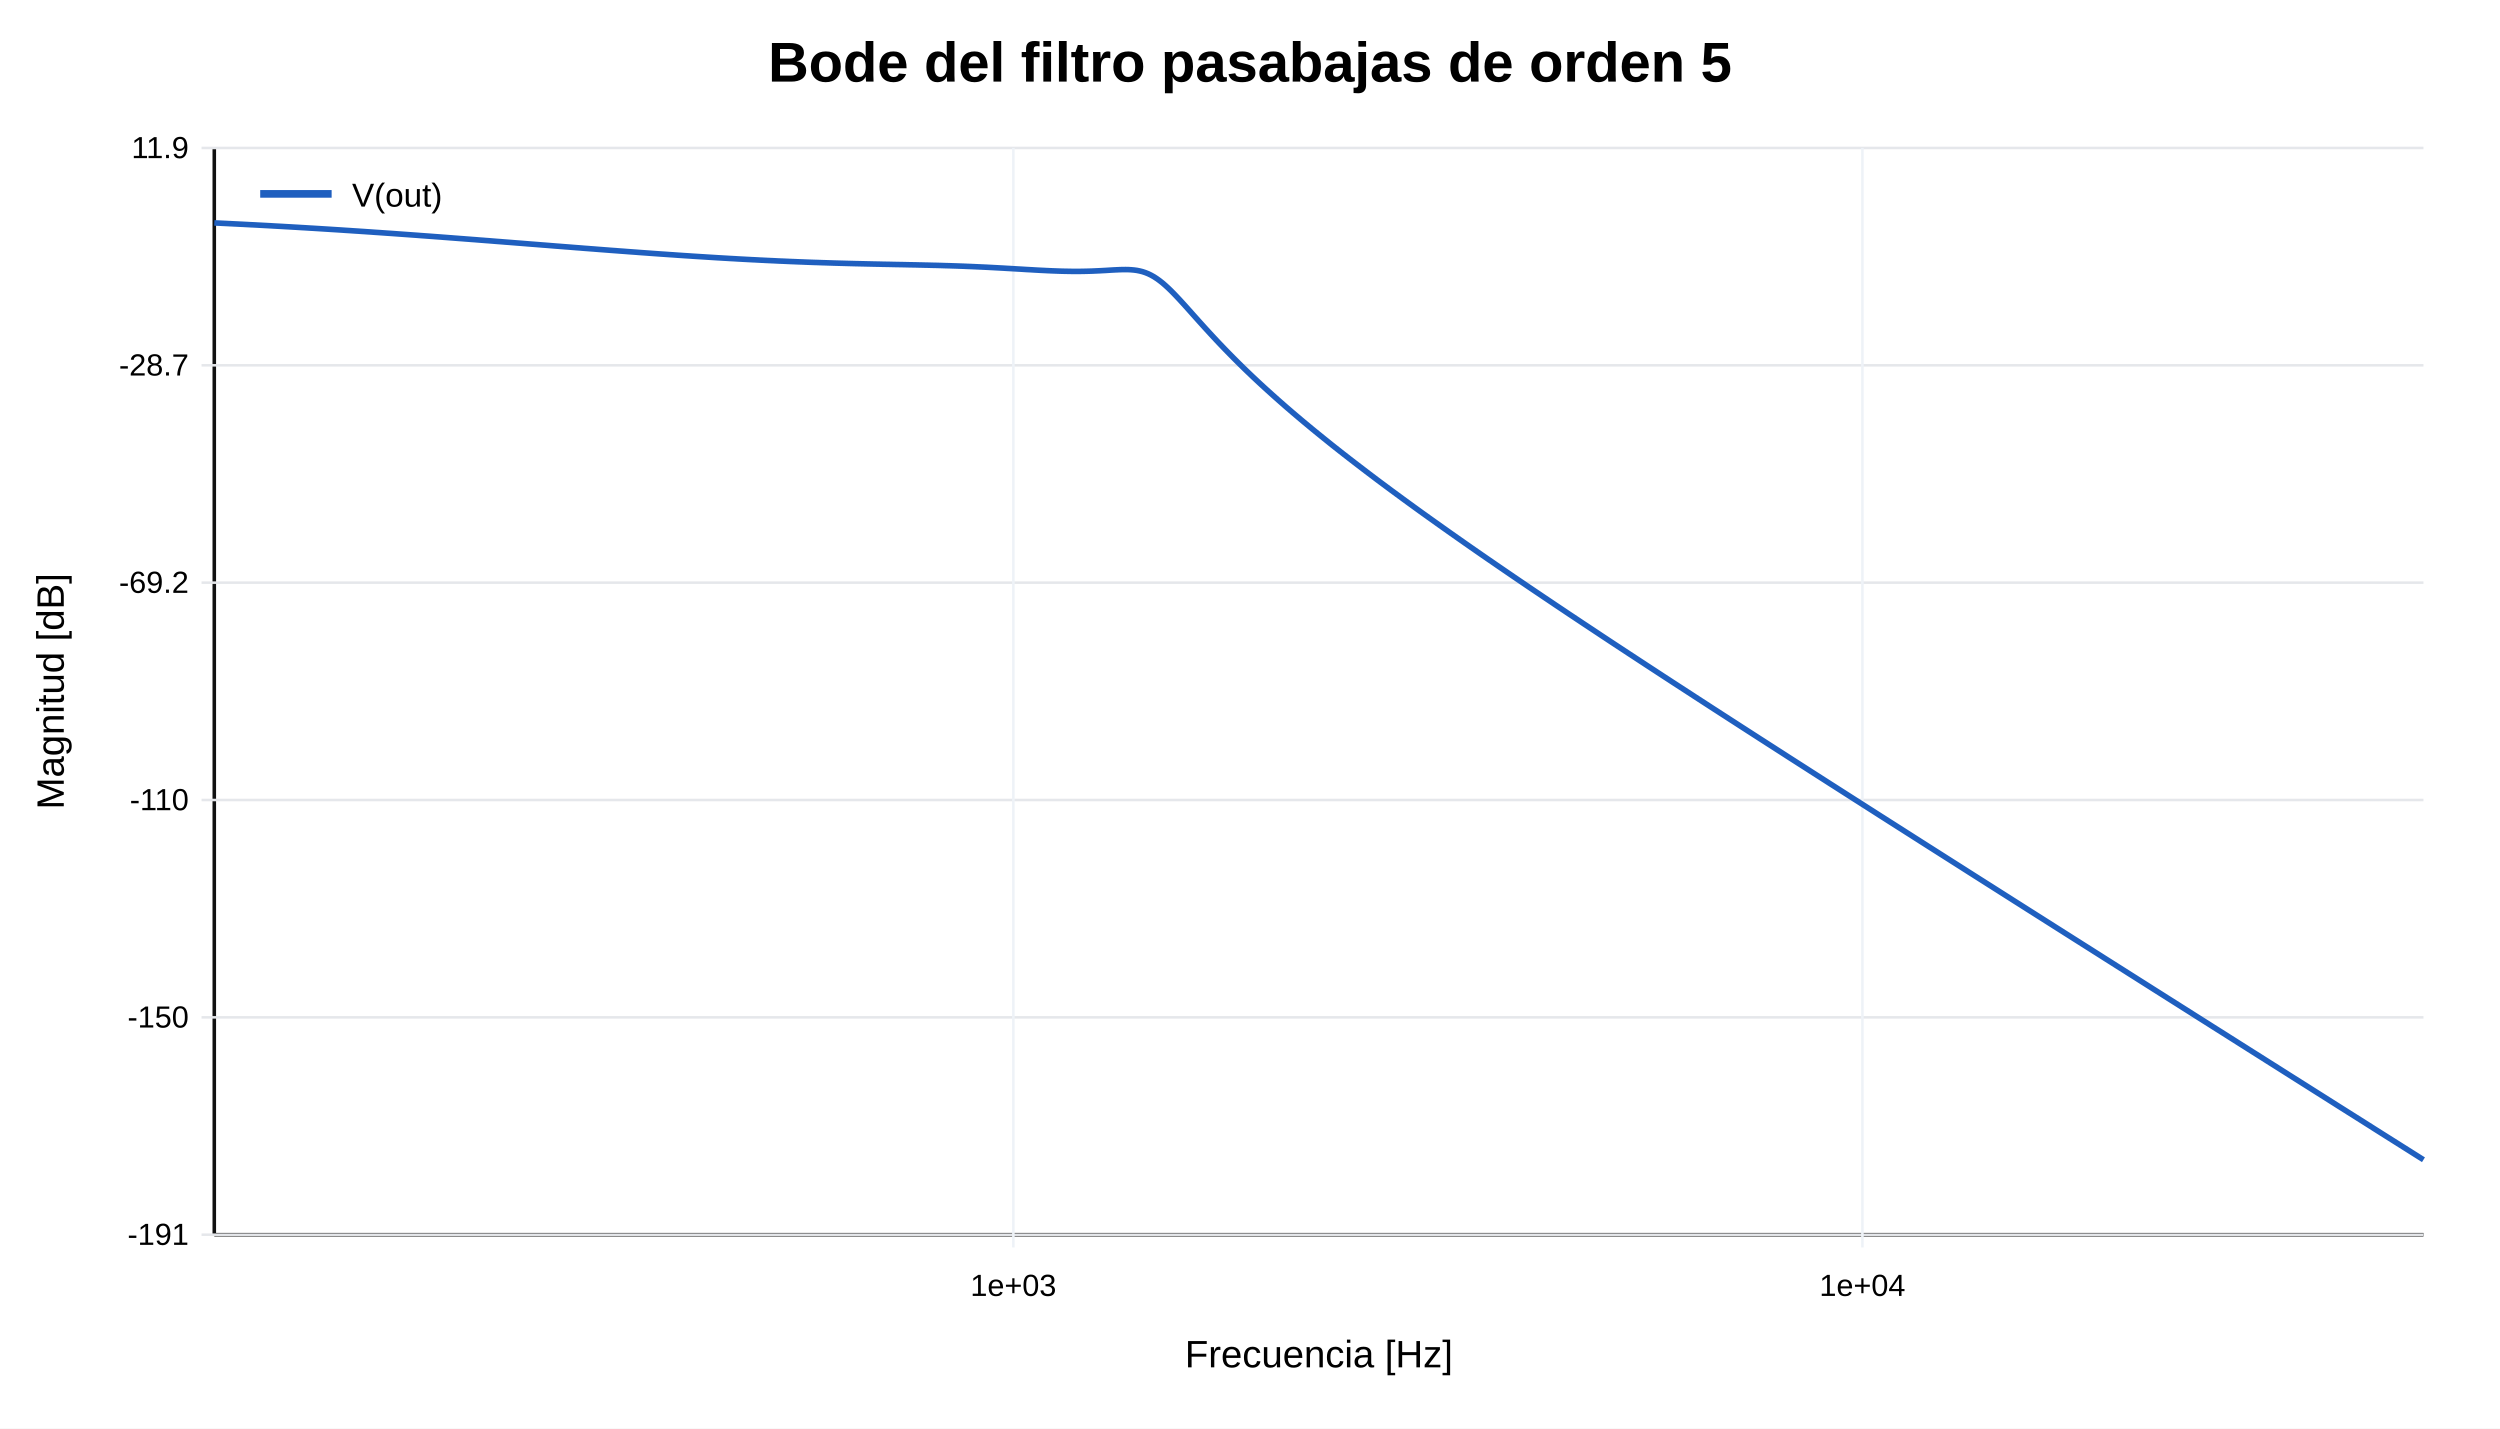
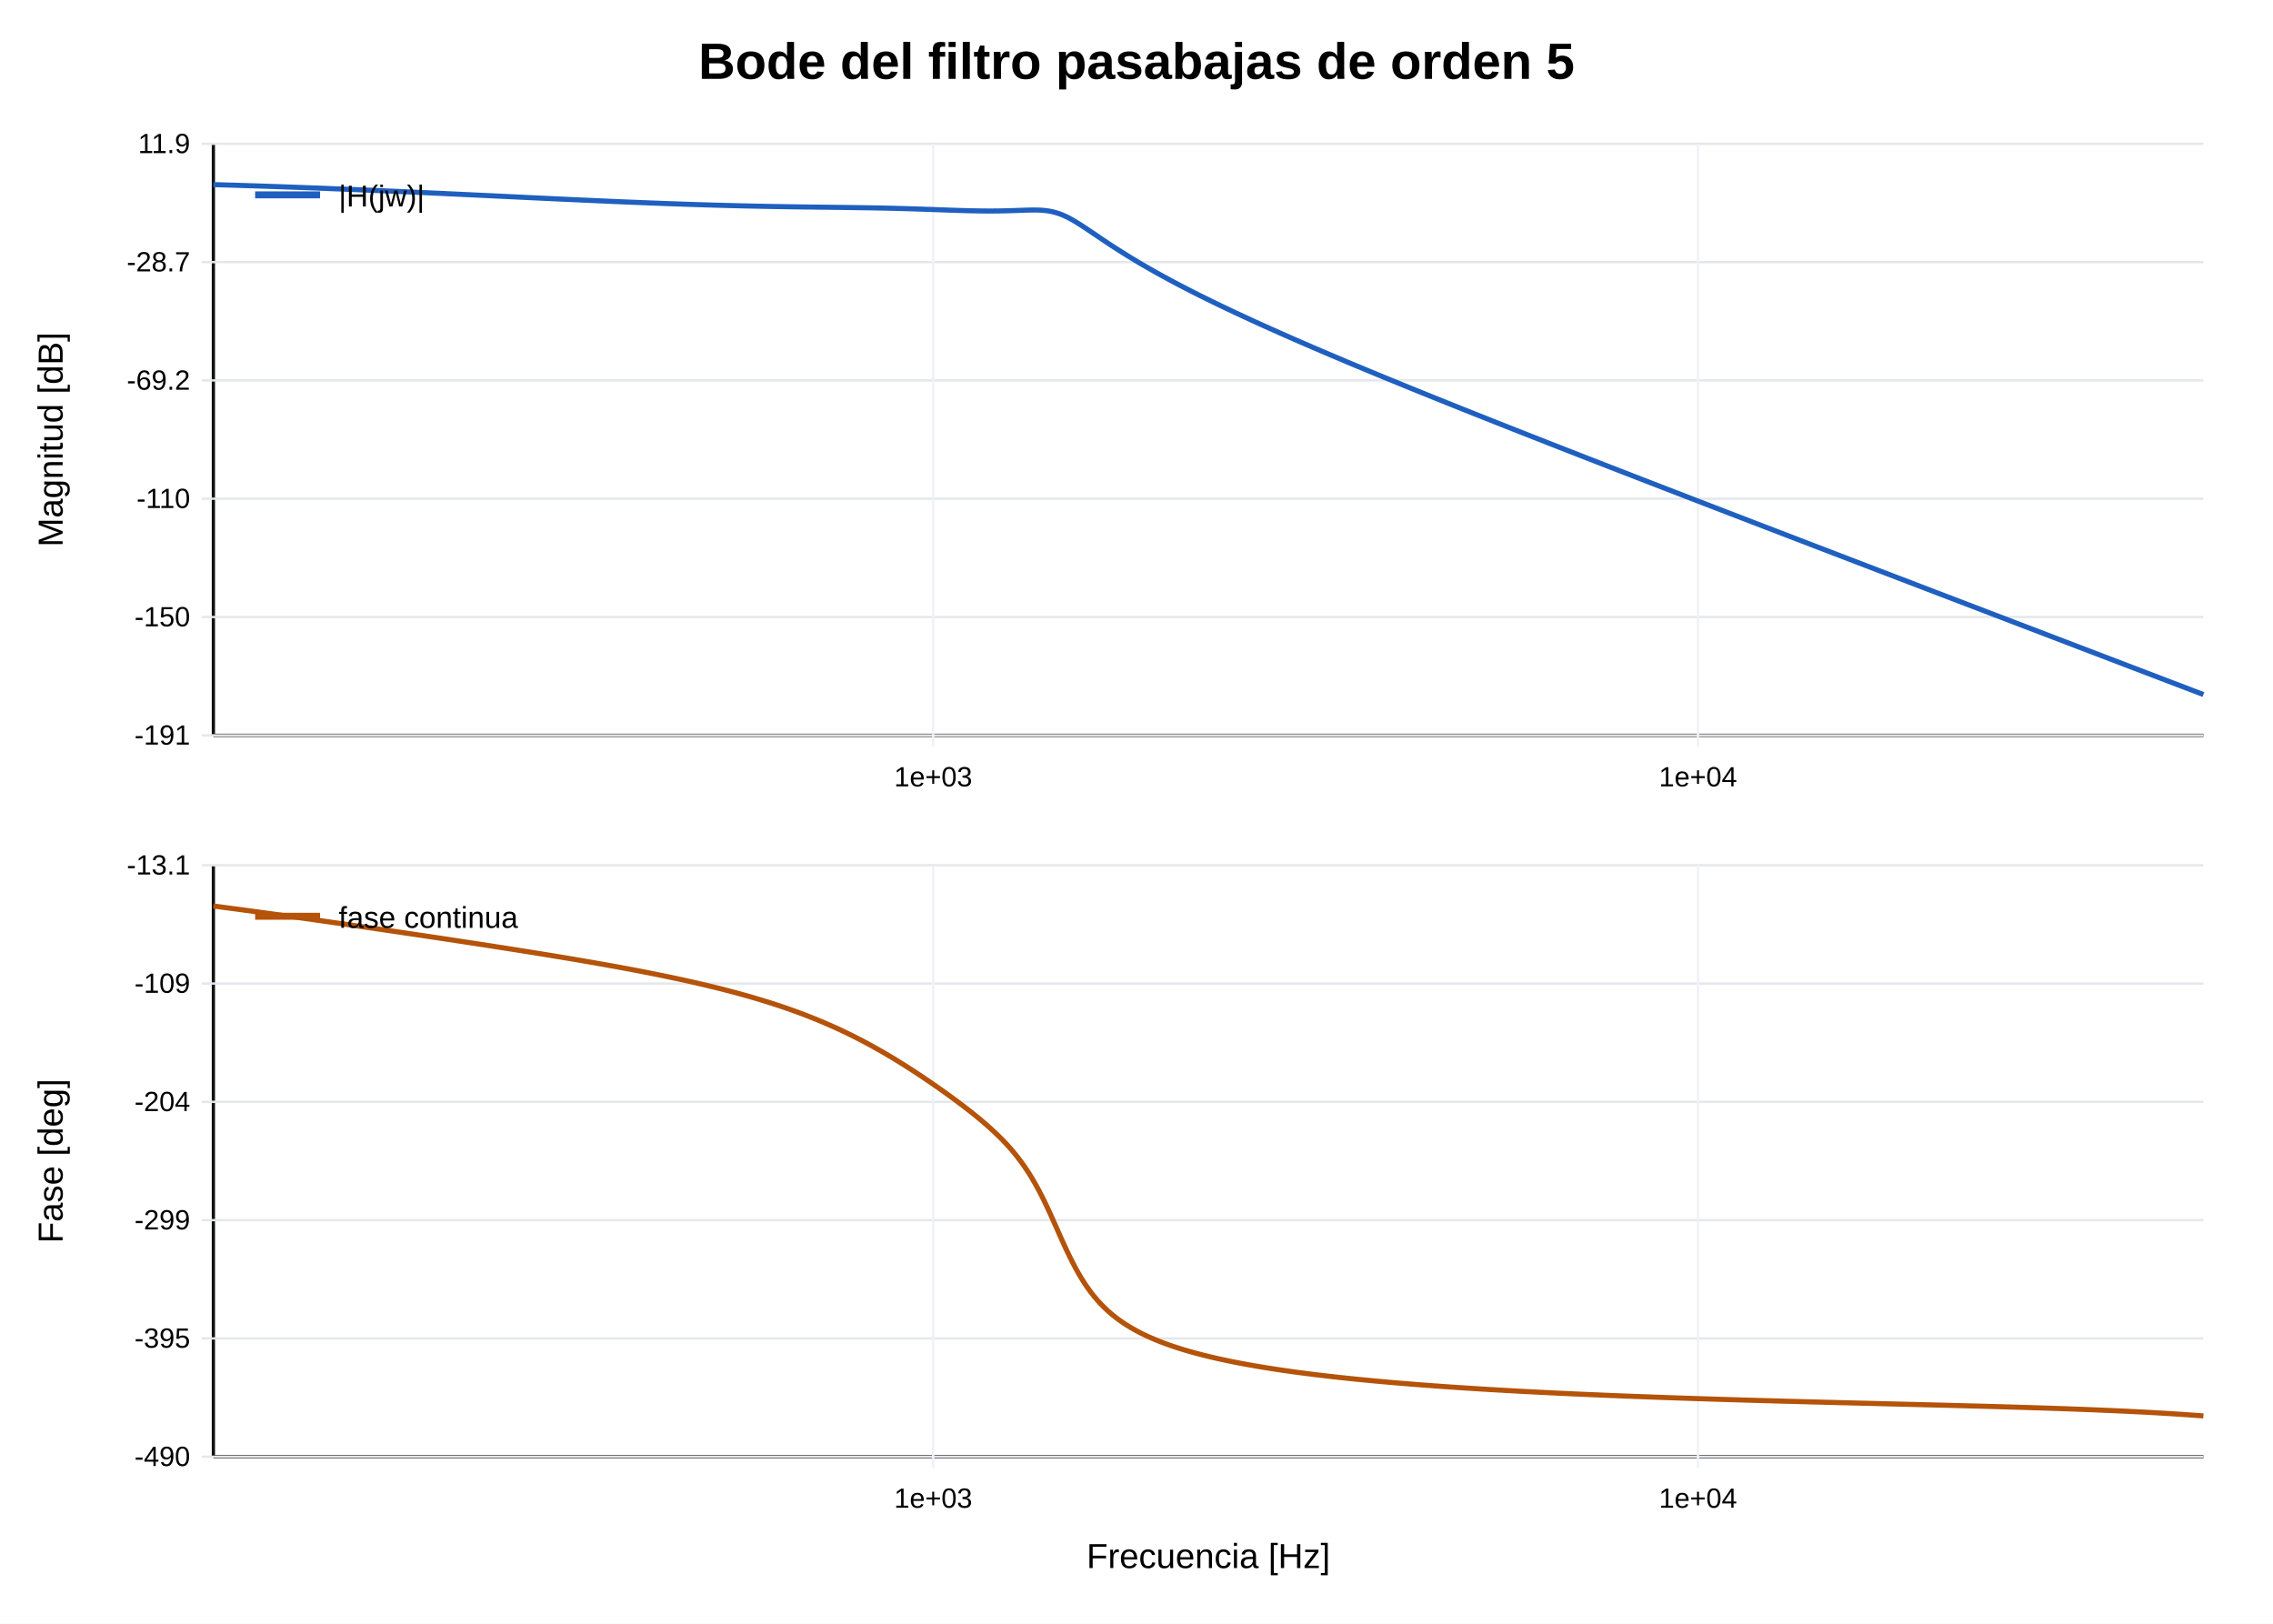
- <svg xmlns="http://www.w3.org/2000/svg" width="980" height="560" viewBox="0 0 980 560">
+ <svg xmlns="http://www.w3.org/2000/svg" width="980" height="700" viewBox="0 0 980 700">
  <rect width="100%" height="100%" fill="white" />
-   <text x="490.0" y="32" text-anchor="middle" font-family="Arial" font-size="22" font-weight="700">Bode del filtro pasabajas de orden 5</text>
-   <line x1="84" y1="58" x2="84" y2="484" stroke="#111" stroke-width="1.4" />
-   <line x1="84" y1="484" x2="950" y2="484" stroke="#111" stroke-width="1.4" />
-   <line x1="79" y1="484.00" x2="950" y2="484.00" stroke="#e5e7eb" stroke-width="1" />
-   <text x="74" y="488.00" text-anchor="end" font-family="Arial" font-size="12">-191</text>
-   <line x1="79" y1="398.80" x2="950" y2="398.80" stroke="#e5e7eb" stroke-width="1" />
-   <text x="74" y="402.80" text-anchor="end" font-family="Arial" font-size="12">-150</text>
-   <line x1="79" y1="313.60" x2="950" y2="313.60" stroke="#e5e7eb" stroke-width="1" />
-   <text x="74" y="317.60" text-anchor="end" font-family="Arial" font-size="12">-110</text>
-   <line x1="79" y1="228.40" x2="950" y2="228.40" stroke="#e5e7eb" stroke-width="1" />
-   <text x="74" y="232.40" text-anchor="end" font-family="Arial" font-size="12">-69.2</text>
-   <line x1="79" y1="143.20" x2="950" y2="143.20" stroke="#e5e7eb" stroke-width="1" />
-   <text x="74" y="147.20" text-anchor="end" font-family="Arial" font-size="12">-28.7</text>
-   <line x1="79" y1="58.00" x2="950" y2="58.00" stroke="#e5e7eb" stroke-width="1" />
-   <text x="74" y="62.00" text-anchor="end" font-family="Arial" font-size="12">11.9</text>
-   <line x1="397.24" y1="58" x2="397.24" y2="489" stroke="#eef2f7" stroke-width="1" />
-   <text x="397.24" y="508" text-anchor="middle" font-family="Arial" font-size="12">1e+03</text>
-   <line x1="730.06" y1="58" x2="730.06" y2="489" stroke="#eef2f7" stroke-width="1" />
-   <text x="730.06" y="508" text-anchor="middle" font-family="Arial" font-size="12">1e+04</text>
-   <text x="517.0" y="536" text-anchor="middle" font-family="Arial" font-size="15">Frecuencia [Hz]</text>
-   <text transform="translate(25 271.0) rotate(-90)" text-anchor="middle" font-family="Arial" font-size="15">Magnitud [dB]</text>
-   <polyline fill="none" stroke="#1f5fbf" stroke-width="2.2" points="84.00,87.38 85.11,87.43 86.22,87.48 87.33,87.54 88.44,87.59 89.55,87.65 90.66,87.70 91.77,87.76 92.88,87.81 93.98,87.87 95.09,87.92 96.20,87.98 97.31,88.04 98.42,88.10 99.53,88.15 100.64,88.21 101.75,88.27 102.86,88.33 103.97,88.39 105.08,88.45 106.19,88.51 107.30,88.58 108.41,88.64 109.52,88.70 110.63,88.76 111.73,88.83 112.84,88.89 113.95,88.95 115.06,89.02 116.17,89.08 117.28,89.15 118.39,89.22 119.50,89.28 120.61,89.35 121.72,89.42 122.83,89.48 123.94,89.55 125.05,89.62 126.16,89.69 127.27,89.76 128.38,89.83 129.48,89.90 130.59,89.97 131.70,90.04 132.81,90.11 133.92,90.18 135.03,90.26 136.14,90.33 137.25,90.40 138.36,90.48 139.47,90.55 140.58,90.62 141.69,90.70 142.80,90.77 143.91,90.85 145.02,90.92 146.13,91.00 147.23,91.08 148.34,91.15 149.45,91.23 150.56,91.31 151.67,91.39 152.78,91.46 153.89,91.54 155.00,91.62 156.11,91.70 157.22,91.78 158.33,91.86 159.44,91.94 160.55,92.02 161.66,92.10 162.77,92.18 163.88,92.26 164.98,92.35 166.09,92.43 167.20,92.51 168.31,92.59 169.42,92.67 170.53,92.76 171.64,92.84 172.75,92.92 173.86,93.01 174.97,93.09 176.08,93.18 177.19,93.26 178.30,93.35 179.41,93.43 180.52,93.52 181.63,93.60 182.73,93.69 183.84,93.77 184.95,93.86 186.06,93.94 187.17,94.03 188.28,94.12 189.39,94.20 190.50,94.29 191.61,94.37 192.72,94.46 193.83,94.55 194.94,94.64 196.05,94.72 197.16,94.81 198.27,94.90 199.38,94.98 200.48,95.07 201.59,95.16 202.70,95.25 203.81,95.33 204.92,95.42 206.03,95.51 207.14,95.60 208.25,95.69 209.36,95.77 210.47,95.86 211.58,95.95 212.69,96.04 213.80,96.12 214.91,96.21 216.02,96.30 217.13,96.39 218.23,96.48 219.34,96.56 220.45,96.65 221.56,96.74 222.67,96.82 223.78,96.91 224.89,97.00 226.00,97.09 227.11,97.17 228.22,97.26 229.33,97.35 230.44,97.43 231.55,97.52 232.66,97.60 233.77,97.69 234.88,97.78 235.98,97.86 237.09,97.95 238.20,98.03 239.31,98.12 240.42,98.20 241.53,98.28 242.64,98.37 243.75,98.45 244.86,98.53 245.97,98.62 247.08,98.70 248.19,98.78 249.30,98.86 250.41,98.95 251.52,99.03 252.63,99.11 253.73,99.19 254.84,99.27 255.95,99.35 257.06,99.43 258.17,99.51 259.28,99.59 260.39,99.66 261.50,99.74 262.61,99.82 263.72,99.89 264.83,99.97 265.94,100.05 267.05,100.12 268.16,100.20 269.27,100.27 270.38,100.34 271.48,100.42 272.59,100.49 273.70,100.56 274.81,100.63 275.92,100.70 277.03,100.77 278.14,100.84 279.25,100.91 280.36,100.98 281.47,101.05 282.58,101.11 283.69,101.18 284.80,101.24 285.91,101.31 287.02,101.37 288.13,101.43 289.23,101.50 290.34,101.56 291.45,101.62 292.56,101.68 293.67,101.74 294.78,101.80 295.89,101.85 297.00,101.91 298.11,101.97 299.22,102.02 300.33,102.08 301.44,102.13 302.55,102.18 303.66,102.23 304.77,102.29 305.88,102.34 306.98,102.38 308.09,102.43 309.20,102.48 310.31,102.53 311.42,102.57 312.53,102.62 313.64,102.66 314.75,102.70 315.86,102.75 316.97,102.79 318.08,102.83 319.19,102.87 320.30,102.90 321.41,102.94 322.52,102.98 323.63,103.01 324.73,103.05 325.84,103.08 326.95,103.12 328.06,103.15 329.17,103.18 330.28,103.21 331.39,103.24 332.50,103.27 333.61,103.30 334.72,103.33 335.83,103.36 336.94,103.38 338.05,103.41 339.16,103.43 340.27,103.46 341.38,103.48 342.48,103.51 343.59,103.53 344.70,103.55 345.81,103.58 346.92,103.60 348.03,103.62 349.14,103.64 350.25,103.67 351.36,103.69 352.47,103.71 353.58,103.73 354.69,103.75 355.80,103.78 356.91,103.80 358.02,103.82 359.13,103.84 360.23,103.87 361.34,103.89 362.45,103.92 363.56,103.94 364.67,103.97 365.78,104.00 366.89,104.02 368.00,104.05 369.11,104.08 370.22,104.12 371.33,104.15 372.44,104.18 373.55,104.22 374.66,104.25 375.77,104.29 376.88,104.33 377.99,104.37 379.09,104.42 380.20,104.46 381.31,104.51 382.42,104.56 383.53,104.61 384.64,104.66 385.75,104.71 386.86,104.76 387.97,104.82 389.08,104.88 390.19,104.94 391.30,105.00 392.41,105.06 393.52,105.12 394.63,105.19 395.74,105.25 396.84,105.32 397.95,105.38 399.06,105.45 400.17,105.51 401.28,105.58 402.39,105.65 403.50,105.71 404.61,105.77 405.72,105.84 406.83,105.90 407.94,105.96 409.05,106.01 410.16,106.07 411.27,106.12 412.38,106.17 413.49,106.21 414.59,106.25 415.70,106.29 416.81,106.32 417.92,106.34 419.03,106.36 420.14,106.38 421.25,106.38 422.36,106.38 423.47,106.38 424.58,106.36 425.69,106.34 426.80,106.31 427.91,106.28 429.02,106.23 430.13,106.18 431.24,106.13 432.34,106.07 433.45,106.01 434.56,105.94 435.67,105.87 436.78,105.81 437.89,105.76 439.00,105.71 440.11,105.68 441.22,105.67 442.33,105.69 443.44,105.75 444.55,105.85 445.66,106.00 446.77,106.22 447.88,106.50 448.99,106.87 450.09,107.31 451.20,107.85 452.31,108.47 453.42,109.19 454.53,109.99 455.64,110.86 456.75,111.82 457.86,112.83 458.97,113.90 460.08,115.02 461.19,116.18 462.30,117.36 463.41,118.57 464.52,119.79 465.63,121.03 466.74,122.27 467.84,123.51 468.95,124.75 470.06,125.99 471.17,127.22 472.28,128.45 473.39,129.66 474.50,130.87 475.61,132.07 476.72,133.26 477.83,134.44 478.94,135.60 480.05,136.76 481.16,137.90 482.27,139.03 483.38,140.16 484.49,141.27 485.59,142.37 486.70,143.46 487.81,144.55 488.92,145.62 490.03,146.68 491.14,147.74 492.25,148.78 493.36,149.82 494.47,150.85 495.58,151.87 496.69,152.88 497.80,153.88 498.91,154.88 500.02,155.87 501.13,156.86 502.24,157.83 503.34,158.80 504.45,159.77 505.56,160.72 506.67,161.68 507.78,162.62 508.89,163.56 510.00,164.50 511.11,165.43 512.22,166.35 513.33,167.27 514.44,168.19 515.55,169.10 516.66,170.00 517.77,170.90 518.88,171.80 519.99,172.69 521.09,173.58 522.20,174.47 523.31,175.35 524.42,176.22 525.53,177.10 526.64,177.97 527.75,178.83 528.86,179.70 529.97,180.55 531.08,181.41 532.19,182.26 533.30,183.11 534.41,183.96 535.52,184.81 536.63,185.65 537.74,186.49 538.84,187.32 539.95,188.16 541.06,188.99 542.17,189.81 543.28,190.64 544.39,191.46 545.50,192.29 546.61,193.10 547.72,193.92 548.83,194.73 549.94,195.55 551.05,196.36 552.16,197.17 553.27,197.97 554.38,198.78 555.49,199.58 556.59,200.38 557.70,201.18 558.81,201.97 559.92,202.77 561.03,203.56 562.14,204.35 563.25,205.14 564.36,205.93 565.47,206.72 566.58,207.50 567.69,208.29 568.80,209.07 569.91,209.85 571.02,210.63 572.13,211.41 573.24,212.18 574.34,212.96 575.45,213.73 576.56,214.51 577.67,215.28 578.78,216.05 579.89,216.82 581.00,217.59 582.11,218.35 583.22,219.12 584.33,219.88 585.44,220.64 586.55,221.41 587.66,222.17 588.77,222.93 589.88,223.69 590.99,224.45 592.09,225.20 593.20,225.96 594.31,226.71 595.42,227.47 596.53,228.22 597.64,228.97 598.75,229.73 599.86,230.48 600.97,231.23 602.08,231.98 603.19,232.72 604.30,233.47 605.41,234.22 606.52,234.96 607.63,235.71 608.74,236.45 609.84,237.20 610.95,237.94 612.06,238.68 613.17,239.42 614.28,240.17 615.39,240.91 616.50,241.64 617.61,242.38 618.72,243.12 619.83,243.86 620.94,244.60 622.05,245.33 623.16,246.07 624.27,246.80 625.38,247.54 626.49,248.27 627.59,249.01 628.70,249.74 629.81,250.47 630.92,251.21 632.03,251.94 633.14,252.67 634.25,253.40 635.36,254.13 636.47,254.86 637.58,255.59 638.69,256.32 639.80,257.04 640.91,257.77 642.02,258.50 643.13,259.23 644.24,259.95 645.34,260.68 646.45,261.40 647.56,262.13 648.67,262.85 649.78,263.58 650.89,264.30 652.00,265.03 653.11,265.75 654.22,266.47 655.33,267.20 656.44,267.92 657.55,268.64 658.66,269.36 659.77,270.08 660.88,270.80 661.99,271.52 663.10,272.24 664.20,272.96 665.31,273.68 666.42,274.40 667.53,275.12 668.64,275.84 669.75,276.56 670.86,277.28 671.97,278.00 673.08,278.71 674.19,279.43 675.30,280.15 676.41,280.86 677.52,281.58 678.63,282.30 679.74,283.01 680.85,283.73 681.95,284.44 683.06,285.16 684.17,285.87 685.28,286.59 686.39,287.30 687.50,288.02 688.61,288.73 689.72,289.45 690.83,290.16 691.94,290.87 693.05,291.59 694.16,292.30 695.27,293.01 696.38,293.73 697.49,294.44 698.60,295.15 699.70,295.86 700.81,296.58 701.92,297.29 703.03,298.00 704.14,298.71 705.25,299.42 706.36,300.13 707.47,300.84 708.58,301.55 709.69,302.27 710.80,302.98 711.91,303.69 713.02,304.40 714.13,305.11 715.24,305.82 716.35,306.53 717.45,307.24 718.56,307.94 719.67,308.65 720.78,309.36 721.89,310.07 723.00,310.78 724.11,311.49 725.22,312.20 726.33,312.91 727.44,313.62 728.55,314.32 729.66,315.03 730.77,315.74 731.88,316.45 732.99,317.16 734.10,317.86 735.20,318.57 736.31,319.28 737.42,319.99 738.53,320.69 739.64,321.40 740.75,322.11 741.86,322.81 742.97,323.52 744.08,324.23 745.19,324.93 746.30,325.64 747.41,326.35 748.52,327.05 749.63,327.76 750.74,328.47 751.85,329.17 752.95,329.88 754.06,330.58 755.17,331.29 756.28,332.00 757.39,332.70 758.50,333.41 759.61,334.11 760.72,334.82 761.83,335.52 762.94,336.23 764.05,336.93 765.16,337.64 766.27,338.34 767.38,339.05 768.49,339.75 769.60,340.46 770.70,341.16 771.81,341.87 772.92,342.57 774.03,343.28 775.14,343.98 776.25,344.69 777.36,345.39 778.47,346.10 779.58,346.80 780.69,347.50 781.80,348.21 782.91,348.91 784.02,349.62 785.13,350.32 786.24,351.03 787.35,351.73 788.45,352.43 789.56,353.14 790.67,353.84 791.78,354.54 792.89,355.25 794.00,355.95 795.11,356.66 796.22,357.36 797.33,358.06 798.44,358.77 799.55,359.47 800.66,360.17 801.77,360.88 802.88,361.58 803.99,362.28 805.10,362.99 806.20,363.69 807.31,364.39 808.42,365.09 809.53,365.80 810.64,366.50 811.75,367.20 812.86,367.91 813.97,368.61 815.08,369.31 816.19,370.02 817.30,370.72 818.41,371.42 819.52,372.12 820.63,372.83 821.74,373.53 822.85,374.23 823.95,374.93 825.06,375.64 826.17,376.34 827.28,377.04 828.39,377.74 829.50,378.45 830.61,379.15 831.72,379.85 832.83,380.55 833.94,381.26 835.05,381.96 836.16,382.66 837.27,383.36 838.38,384.07 839.49,384.77 840.60,385.47 841.70,386.17 842.81,386.87 843.92,387.58 845.03,388.28 846.14,388.98 847.25,389.68 848.36,390.38 849.47,391.09 850.58,391.79 851.69,392.49 852.80,393.19 853.91,393.89 855.02,394.60 856.13,395.30 857.24,396.00 858.35,396.70 859.45,397.40 860.56,398.11 861.67,398.81 862.78,399.51 863.89,400.21 865.00,400.91 866.11,401.61 867.22,402.32 868.33,403.02 869.44,403.72 870.55,404.42 871.66,405.12 872.77,405.82 873.88,406.53 874.99,407.23 876.10,407.93 877.20,408.63 878.31,409.33 879.42,410.03 880.53,410.73 881.64,411.44 882.75,412.14 883.86,412.84 884.97,413.54 886.08,414.24 887.19,414.94 888.30,415.65 889.41,416.35 890.52,417.05 891.63,417.75 892.74,418.45 893.85,419.15 894.95,419.85 896.06,420.55 897.17,421.26 898.28,421.96 899.39,422.66 900.50,423.36 901.61,424.06 902.72,424.76 903.83,425.46 904.94,426.16 906.05,426.87 907.16,427.57 908.27,428.27 909.38,428.97 910.49,429.67 911.60,430.37 912.70,431.07 913.81,431.77 914.92,432.47 916.03,433.18 917.14,433.88 918.25,434.58 919.36,435.28 920.47,435.98 921.58,436.68 922.69,437.38 923.80,438.08 924.91,438.78 926.02,439.48 927.13,440.18 928.24,440.88 929.35,441.58 930.45,442.29 931.56,442.99 932.67,443.69 933.78,444.39 934.89,445.09 936.00,445.79 937.11,446.49 938.22,447.19 939.33,447.89 940.44,448.59 941.55,449.29 942.66,449.99 943.77,450.69 944.88,451.39 945.99,452.09 947.10,452.79 948.21,453.49 949.31,454.19 950.00,454.62" />
-   <line x1="102" y1="76" x2="130" y2="76" stroke="#1f5fbf" stroke-width="3" />
-   <text x="138" y="81" font-family="Arial" font-size="13">V(out)</text>
+   <text x="490.0" y="34" text-anchor="middle" font-family="Arial" font-size="22" font-weight="700">Bode del filtro pasabajas de orden 5</text>
+   <line x1="92" y1="62" x2="92" y2="317.0" stroke="#111" stroke-width="1.4" />
+   <line x1="92" y1="317.0" x2="950" y2="317.0" stroke="#111" stroke-width="1.4" />
+   <line x1="87" y1="317.00" x2="950" y2="317.00" stroke="#e5e7eb" stroke-width="1" />
+   <text x="82" y="321.00" text-anchor="end" font-family="Arial" font-size="12">-191</text>
+   <line x1="87" y1="266.00" x2="950" y2="266.00" stroke="#e5e7eb" stroke-width="1" />
+   <text x="82" y="270.00" text-anchor="end" font-family="Arial" font-size="12">-150</text>
+   <line x1="87" y1="215.00" x2="950" y2="215.00" stroke="#e5e7eb" stroke-width="1" />
+   <text x="82" y="219.00" text-anchor="end" font-family="Arial" font-size="12">-110</text>
+   <line x1="87" y1="164.00" x2="950" y2="164.00" stroke="#e5e7eb" stroke-width="1" />
+   <text x="82" y="168.00" text-anchor="end" font-family="Arial" font-size="12">-69.2</text>
+   <line x1="87" y1="113.00" x2="950" y2="113.00" stroke="#e5e7eb" stroke-width="1" />
+   <text x="82" y="117.00" text-anchor="end" font-family="Arial" font-size="12">-28.7</text>
+   <line x1="87" y1="62.00" x2="950" y2="62.00" stroke="#e5e7eb" stroke-width="1" />
+   <text x="82" y="66.00" text-anchor="end" font-family="Arial" font-size="12">11.9</text>
+   <line x1="402.35" y1="62" x2="402.35" y2="322.0" stroke="#eef2f7" stroke-width="1" />
+   <text x="402.35" y="339.00" text-anchor="middle" font-family="Arial" font-size="12">1e+03</text>
+   <line x1="732.09" y1="62" x2="732.09" y2="322.0" stroke="#eef2f7" stroke-width="1" />
+   <text x="732.09" y="339.00" text-anchor="middle" font-family="Arial" font-size="12">1e+04</text>
+   <text transform="translate(27 189.5) rotate(-90)" text-anchor="middle" font-family="Arial" font-size="15">Magnitud [dB]</text>
+   <polyline fill="none" stroke="#1f5fbf" stroke-width="2.2" points="92.00,79.59 93.10,79.62 94.20,79.65 95.30,79.68 96.40,79.71 97.50,79.75 98.59,79.78 99.69,79.81 100.79,79.84 101.89,79.88 102.99,79.91 104.09,79.95 105.19,79.98 106.29,80.02 107.39,80.05 108.49,80.09 109.59,80.12 110.69,80.16 111.78,80.19 112.88,80.23 113.98,80.27 115.08,80.30 116.18,80.34 117.28,80.38 118.38,80.41 119.48,80.45 120.58,80.49 121.68,80.53 122.78,80.57 123.87,80.61 124.97,80.65 126.07,80.69 127.17,80.73 128.27,80.77 129.37,80.81 130.47,80.85 131.57,80.89 132.67,80.93 133.77,80.97 134.87,81.01 135.97,81.05 137.06,81.09 138.16,81.14 139.26,81.18 140.36,81.22 141.46,81.27 142.56,81.31 143.66,81.35 144.76,81.40 145.86,81.44 146.96,81.48 148.06,81.53 149.15,81.57 150.25,81.62 151.35,81.66 152.45,81.71 153.55,81.75 154.65,81.80 155.75,81.85 156.85,81.89 157.95,81.94 159.05,81.98 160.15,82.03 161.25,82.08 162.34,82.13 163.44,82.17 164.54,82.22 165.64,82.27 166.74,82.32 167.84,82.36 168.94,82.41 170.04,82.46 171.14,82.51 172.24,82.56 173.34,82.61 174.43,82.66 175.53,82.71 176.63,82.76 177.73,82.81 178.83,82.86 179.93,82.91 181.03,82.96 182.13,83.01 183.23,83.06 184.33,83.11 185.43,83.16 186.53,83.21 187.62,83.26 188.72,83.31 189.82,83.36 190.92,83.41 192.02,83.46 193.12,83.52 194.22,83.57 195.32,83.62 196.42,83.67 197.52,83.72 198.62,83.77 199.71,83.83 200.81,83.88 201.91,83.93 203.01,83.98 204.11,84.03 205.21,84.09 206.31,84.14 207.41,84.19 208.51,84.24 209.61,84.30 210.71,84.35 211.81,84.40 212.90,84.45 214.00,84.51 215.10,84.56 216.20,84.61 217.30,84.66 218.40,84.72 219.50,84.77 220.60,84.82 221.70,84.87 222.80,84.93 223.90,84.98 224.99,85.03 226.09,85.08 227.19,85.14 228.29,85.19 229.39,85.24 230.49,85.29 231.59,85.34 232.69,85.40 233.79,85.45 234.89,85.50 235.99,85.55 237.09,85.60 238.18,85.66 239.28,85.71 240.38,85.76 241.48,85.81 242.58,85.86 243.68,85.91 244.78,85.96 245.88,86.01 246.98,86.06 248.08,86.11 249.18,86.16 250.27,86.21 251.37,86.26 252.47,86.31 253.57,86.36 254.67,86.41 255.77,86.46 256.87,86.51 257.97,86.56 259.07,86.61 260.17,86.66 261.27,86.70 262.37,86.75 263.46,86.80 264.56,86.85 265.66,86.89 266.76,86.94 267.86,86.99 268.96,87.03 270.06,87.08 271.16,87.12 272.26,87.17 273.36,87.21 274.46,87.26 275.55,87.30 276.65,87.35 277.75,87.39 278.85,87.43 279.95,87.48 281.05,87.52 282.15,87.56 283.25,87.60 284.35,87.64 285.45,87.69 286.55,87.73 287.64,87.77 288.74,87.81 289.84,87.85 290.94,87.88 292.04,87.92 293.14,87.96 294.24,88.00 295.34,88.04 296.44,88.07 297.54,88.11 298.64,88.15 299.74,88.18 300.83,88.22 301.93,88.25 303.03,88.28 304.13,88.32 305.23,88.35 306.33,88.38 307.43,88.42 308.53,88.45 309.63,88.48 310.73,88.51 311.83,88.54 312.92,88.57 314.02,88.60 315.12,88.63 316.22,88.65 317.32,88.68 318.42,88.71 319.52,88.73 320.62,88.76 321.72,88.78 322.82,88.81 323.92,88.83 325.02,88.86 326.11,88.88 327.21,88.90 328.31,88.92 329.41,88.95 330.51,88.97 331.61,88.99 332.71,89.01 333.81,89.03 334.91,89.05 336.01,89.06 337.11,89.08 338.20,89.10 339.30,89.12 340.40,89.13 341.50,89.15 342.60,89.17 343.70,89.18 344.80,89.20 345.90,89.21 347.00,89.23 348.10,89.24 349.20,89.25 350.30,89.27 351.39,89.28 352.49,89.30 353.59,89.31 354.69,89.32 355.79,89.33 356.89,89.35 357.99,89.36 359.09,89.37 360.19,89.39 361.29,89.40 362.39,89.41 363.48,89.43 364.58,89.44 365.68,89.46 366.78,89.47 367.88,89.49 368.98,89.50 370.08,89.52 371.18,89.53 372.28,89.55 373.38,89.57 374.48,89.59 375.58,89.60 376.67,89.62 377.77,89.64 378.87,89.67 379.97,89.69 381.07,89.71 382.17,89.73 383.27,89.76 384.37,89.78 385.47,89.81 386.57,89.84 387.67,89.87 388.76,89.90 389.86,89.93 390.96,89.96 392.06,89.99 393.16,90.03 394.26,90.06 395.36,90.10 396.46,90.13 397.56,90.17 398.66,90.21 399.76,90.25 400.86,90.28 401.95,90.32 403.05,90.36 404.15,90.40 405.25,90.44 406.35,90.48 407.45,90.52 408.55,90.56 409.65,90.60 410.75,90.63 411.85,90.67 412.95,90.71 414.04,90.74 415.14,90.77 416.24,90.80 417.34,90.83 418.44,90.86 419.54,90.88 420.64,90.90 421.74,90.92 422.84,90.94 423.94,90.95 425.04,90.96 426.14,90.96 427.23,90.96 428.33,90.96 429.43,90.95 430.53,90.94 431.63,90.92 432.73,90.90 433.83,90.87 434.93,90.84 436.03,90.81 437.13,90.77 438.23,90.74 439.32,90.70 440.42,90.66 441.52,90.62 442.62,90.59 443.72,90.56 444.82,90.54 445.92,90.54 447.02,90.55 448.12,90.58 449.22,90.64 450.32,90.73 451.42,90.86 452.51,91.03 453.61,91.25 454.71,91.52 455.81,91.84 456.91,92.21 458.01,92.64 459.11,93.12 460.21,93.64 461.31,94.21 462.41,94.82 463.51,95.46 464.60,96.13 465.70,96.82 466.80,97.53 467.90,98.26 469.00,98.99 470.10,99.73 471.20,100.47 472.30,101.21 473.40,101.96 474.50,102.70 475.60,103.44 476.70,104.17 477.79,104.90 478.89,105.62 479.99,106.34 481.09,107.05 482.19,107.75 483.29,108.45 484.39,109.14 485.49,109.83 486.59,110.51 487.69,111.18 488.79,111.84 489.88,112.50 490.98,113.16 492.08,113.81 493.18,114.45 494.28,115.08 495.38,115.72 496.48,116.34 497.58,116.96 498.68,117.58 499.78,118.19 500.88,118.79 501.98,119.40 503.07,119.99 504.17,120.59 505.27,121.17 506.37,121.76 507.47,122.34 508.57,122.92 509.67,123.49 510.77,124.06 511.87,124.63 512.97,125.19 514.07,125.75 515.16,126.30 516.26,126.86 517.36,127.41 518.46,127.96 519.56,128.50 520.66,129.04 521.76,129.58 522.86,130.12 523.96,130.65 525.06,131.19 526.16,131.72 527.26,132.24 528.35,132.77 529.45,133.29 530.55,133.81 531.65,134.33 532.75,134.85 533.85,135.36 534.95,135.87 536.05,136.38 537.15,136.89 538.25,137.40 539.35,137.91 540.44,138.41 541.54,138.91 542.64,139.41 543.74,139.91 544.84,140.41 545.94,140.90 547.04,141.40 548.14,141.89 549.24,142.38 550.34,142.87 551.44,143.36 552.54,143.85 553.63,144.33 554.73,144.82 555.83,145.30 556.93,145.79 558.03,146.27 559.13,146.75 560.23,147.23 561.33,147.70 562.43,148.18 563.53,148.66 564.63,149.13 565.72,149.61 566.82,150.08 567.92,150.55 569.02,151.02 570.12,151.49 571.22,151.96 572.32,152.43 573.42,152.90 574.52,153.36 575.62,153.83 576.72,154.29 577.82,154.76 578.91,155.22 580.01,155.68 581.11,156.15 582.21,156.61 583.31,157.07 584.41,157.53 585.51,157.99 586.61,158.44 587.71,158.90 588.81,159.36 589.91,159.81 591.00,160.27 592.10,160.72 593.20,161.18 594.30,161.63 595.40,162.09 596.50,162.54 597.60,162.99 598.70,163.44 599.80,163.89 600.90,164.34 602.00,164.79 603.10,165.24 604.19,165.69 605.29,166.14 606.39,166.59 607.49,167.04 608.59,167.48 609.69,167.93 610.79,168.38 611.89,168.82 612.99,169.27 614.09,169.71 615.19,170.16 616.28,170.60 617.38,171.04 618.48,171.49 619.58,171.93 620.68,172.37 621.78,172.81 622.88,173.25 623.98,173.70 625.08,174.14 626.18,174.58 627.28,175.02 628.38,175.46 629.47,175.90 630.57,176.34 631.67,176.77 632.77,177.21 633.87,177.65 634.97,178.09 636.07,178.53 637.17,178.96 638.27,179.40 639.37,179.84 640.47,180.27 641.56,180.71 642.66,181.15 643.76,181.58 644.86,182.02 645.96,182.45 647.06,182.89 648.16,183.32 649.26,183.76 650.36,184.19 651.46,184.62 652.56,185.06 653.65,185.49 654.75,185.92 655.85,186.36 656.95,186.79 658.05,187.22 659.15,187.65 660.25,188.09 661.35,188.52 662.45,188.95 663.55,189.38 664.65,189.81 665.75,190.24 666.84,190.68 667.94,191.11 669.04,191.54 670.14,191.97 671.24,192.40 672.34,192.83 673.44,193.26 674.54,193.69 675.64,194.12 676.74,194.55 677.84,194.98 678.93,195.40 680.03,195.83 681.13,196.26 682.23,196.69 683.33,197.12 684.43,197.55 685.53,197.98 686.63,198.40 687.73,198.83 688.83,199.26 689.93,199.69 691.03,200.11 692.12,200.54 693.22,200.97 694.32,201.40 695.42,201.82 696.52,202.25 697.62,202.68 698.72,203.10 699.82,203.53 700.92,203.96 702.02,204.38 703.12,204.81 704.21,205.24 705.31,205.66 706.41,206.09 707.51,206.51 708.61,206.94 709.71,207.36 710.81,207.79 711.91,208.22 713.01,208.64 714.11,209.07 715.21,209.49 716.31,209.92 717.40,210.34 718.50,210.77 719.60,211.19 720.70,211.61 721.80,212.04 722.90,212.46 724.00,212.89 725.10,213.31 726.20,213.74 727.30,214.16 728.40,214.59 729.49,215.01 730.59,215.43 731.69,215.86 732.79,216.28 733.89,216.70 734.99,217.13 736.09,217.55 737.19,217.98 738.29,218.40 739.39,218.82 740.49,219.25 741.59,219.67 742.68,220.09 743.78,220.52 744.88,220.94 745.98,221.36 747.08,221.78 748.18,222.21 749.28,222.63 750.38,223.05 751.48,223.48 752.58,223.90 753.68,224.32 754.77,224.74 755.87,225.17 756.97,225.59 758.07,226.01 759.17,226.43 760.27,226.86 761.37,227.28 762.47,227.70 763.57,228.12 764.67,228.55 765.77,228.97 766.87,229.39 767.96,229.81 769.06,230.23 770.16,230.66 771.26,231.08 772.36,231.50 773.46,231.92 774.56,232.34 775.66,232.77 776.76,233.19 777.86,233.61 778.96,234.03 780.05,234.45 781.15,234.87 782.25,235.30 783.35,235.72 784.45,236.14 785.55,236.56 786.65,236.98 787.75,237.40 788.85,237.82 789.95,238.25 791.05,238.67 792.15,239.09 793.24,239.51 794.34,239.93 795.44,240.35 796.54,240.77 797.64,241.19 798.74,241.61 799.84,242.04 800.94,242.46 802.04,242.88 803.14,243.30 804.24,243.72 805.33,244.14 806.43,244.56 807.53,244.98 808.63,245.40 809.73,245.82 810.83,246.25 811.93,246.67 813.03,247.09 814.13,247.51 815.23,247.93 816.33,248.35 817.43,248.77 818.52,249.19 819.62,249.61 820.72,250.03 821.82,250.45 822.92,250.87 824.02,251.29 825.12,251.71 826.22,252.13 827.32,252.56 828.42,252.98 829.52,253.40 830.61,253.82 831.71,254.24 832.81,254.66 833.91,255.08 835.01,255.50 836.11,255.92 837.21,256.34 838.31,256.76 839.41,257.18 840.51,257.60 841.61,258.02 842.71,258.44 843.80,258.86 844.90,259.28 846.00,259.70 847.10,260.12 848.20,260.54 849.30,260.96 850.40,261.38 851.50,261.80 852.60,262.22 853.70,262.64 854.80,263.06 855.89,263.48 856.99,263.90 858.09,264.32 859.19,264.74 860.29,265.16 861.39,265.58 862.49,266.00 863.59,266.42 864.69,266.84 865.79,267.26 866.89,267.68 867.99,268.10 869.08,268.52 870.18,268.94 871.28,269.36 872.38,269.78 873.48,270.20 874.58,270.62 875.68,271.04 876.78,271.46 877.88,271.88 878.98,272.30 880.08,272.72 881.17,273.14 882.27,273.56 883.37,273.98 884.47,274.40 885.57,274.82 886.67,275.24 887.77,275.66 888.87,276.08 889.97,276.50 891.07,276.92 892.17,277.34 893.27,277.76 894.36,278.18 895.46,278.60 896.56,279.02 897.66,279.44 898.76,279.86 899.86,280.28 900.96,280.70 902.06,281.12 903.16,281.54 904.26,281.96 905.36,282.38 906.45,282.80 907.55,283.22 908.65,283.64 909.75,284.06 910.85,284.48 911.95,284.90 913.05,285.32 914.15,285.74 915.25,286.16 916.35,286.58 917.45,287.00 918.55,287.42 919.64,287.84 920.74,288.25 921.84,288.67 922.94,289.09 924.04,289.51 925.14,289.93 926.24,290.35 927.34,290.77 928.44,291.19 929.54,291.61 930.64,292.03 931.73,292.45 932.83,292.87 933.93,293.29 935.03,293.71 936.13,294.13 937.23,294.55 938.33,294.96 939.43,295.38 940.53,295.80 941.63,296.22 942.73,296.64 943.83,297.06 944.92,297.48 946.02,297.90 947.12,298.32 948.22,298.74 949.32,299.15 950.00,299.41" />
+   <line x1="110" y1="84" x2="138" y2="84" stroke="#1f5fbf" stroke-width="3" />
+   <text x="146" y="89" font-family="Arial" font-size="13">|H(jw)|</text>
+   <line x1="92" y1="373.0" x2="92" y2="628.0" stroke="#111" stroke-width="1.4" />
+   <line x1="92" y1="628.0" x2="950" y2="628.0" stroke="#111" stroke-width="1.4" />
+   <line x1="87" y1="628.00" x2="950" y2="628.00" stroke="#e5e7eb" stroke-width="1" />
+   <text x="82" y="632.00" text-anchor="end" font-family="Arial" font-size="12">-490</text>
+   <line x1="87" y1="577.00" x2="950" y2="577.00" stroke="#e5e7eb" stroke-width="1" />
+   <text x="82" y="581.00" text-anchor="end" font-family="Arial" font-size="12">-395</text>
+   <line x1="87" y1="526.00" x2="950" y2="526.00" stroke="#e5e7eb" stroke-width="1" />
+   <text x="82" y="530.00" text-anchor="end" font-family="Arial" font-size="12">-299</text>
+   <line x1="87" y1="475.00" x2="950" y2="475.00" stroke="#e5e7eb" stroke-width="1" />
+   <text x="82" y="479.00" text-anchor="end" font-family="Arial" font-size="12">-204</text>
+   <line x1="87" y1="424.00" x2="950" y2="424.00" stroke="#e5e7eb" stroke-width="1" />
+   <text x="82" y="428.00" text-anchor="end" font-family="Arial" font-size="12">-109</text>
+   <line x1="87" y1="373.00" x2="950" y2="373.00" stroke="#e5e7eb" stroke-width="1" />
+   <text x="82" y="377.00" text-anchor="end" font-family="Arial" font-size="12">-13.1</text>
+   <line x1="402.35" y1="373.0" x2="402.35" y2="633.0" stroke="#eef2f7" stroke-width="1" />
+   <text x="402.35" y="650.00" text-anchor="middle" font-family="Arial" font-size="12">1e+03</text>
+   <line x1="732.09" y1="373.0" x2="732.09" y2="633.0" stroke="#eef2f7" stroke-width="1" />
+   <text x="732.09" y="650.00" text-anchor="middle" font-family="Arial" font-size="12">1e+04</text>
+   <text transform="translate(27 500.5) rotate(-90)" text-anchor="middle" font-family="Arial" font-size="15">Fase [deg]</text>
+   <polyline fill="none" stroke="#b45309" stroke-width="2.2" points="92.00,390.59 93.10,390.73 94.20,390.87 95.30,391.02 96.40,391.16 97.50,391.31 98.59,391.45 99.69,391.60 100.79,391.74 101.89,391.89 102.99,392.04 104.09,392.19 105.19,392.33 106.29,392.48 107.39,392.63 108.49,392.78 109.59,392.93 110.69,393.08 111.78,393.23 112.88,393.38 113.98,393.53 115.08,393.68 116.18,393.83 117.28,393.98 118.38,394.13 119.48,394.28 120.58,394.43 121.68,394.59 122.78,394.74 123.87,394.89 124.97,395.04 126.07,395.20 127.17,395.35 128.27,395.51 129.37,395.66 130.47,395.81 131.57,395.97 132.67,396.12 133.77,396.28 134.87,396.44 135.97,396.59 137.06,396.75 138.16,396.90 139.26,397.06 140.36,397.22 141.46,397.37 142.56,397.53 143.66,397.69 144.76,397.85 145.86,398.00 146.96,398.16 148.06,398.32 149.15,398.48 150.25,398.64 151.35,398.79 152.45,398.95 153.55,399.11 154.65,399.27 155.75,399.43 156.85,399.59 157.95,399.75 159.05,399.91 160.15,400.07 161.25,400.23 162.34,400.39 163.44,400.55 164.54,400.71 165.64,400.87 166.74,401.04 167.84,401.20 168.94,401.36 170.04,401.52 171.14,401.68 172.24,401.85 173.34,402.01 174.43,402.17 175.53,402.33 176.63,402.50 177.73,402.66 178.83,402.82 179.93,402.99 181.03,403.15 182.13,403.31 183.23,403.48 184.33,403.64 185.43,403.81 186.53,403.97 187.62,404.13 188.72,404.30 189.82,404.46 190.92,404.63 192.02,404.80 193.12,404.96 194.22,405.13 195.32,405.29 196.42,405.46 197.52,405.63 198.62,405.79 199.71,405.96 200.81,406.13 201.91,406.29 203.01,406.46 204.11,406.63 205.21,406.80 206.31,406.97 207.41,407.14 208.51,407.31 209.61,407.47 210.71,407.64 211.81,407.81 212.90,407.98 214.00,408.16 215.10,408.33 216.20,408.50 217.30,408.67 218.40,408.84 219.50,409.01 220.60,409.19 221.70,409.36 222.80,409.53 223.90,409.71 224.99,409.88 226.09,410.06 227.19,410.23 228.29,410.41 229.39,410.58 230.49,410.76 231.59,410.94 232.69,411.11 233.79,411.29 234.89,411.47 235.99,411.65 237.09,411.83 238.18,412.01 239.28,412.19 240.38,412.37 241.48,412.55 242.58,412.73 243.68,412.92 244.78,413.10 245.88,413.28 246.98,413.47 248.08,413.66 249.18,413.84 250.27,414.03 251.37,414.22 252.47,414.41 253.57,414.60 254.67,414.79 255.77,414.98 256.87,415.17 257.97,415.36 259.07,415.56 260.17,415.75 261.27,415.95 262.37,416.14 263.46,416.34 264.56,416.54 265.66,416.74 266.76,416.94 267.86,417.14 268.96,417.35 270.06,417.55 271.16,417.76 272.26,417.96 273.36,418.17 274.46,418.38 275.55,418.59 276.65,418.80 277.75,419.02 278.85,419.23 279.95,419.45 281.05,419.67 282.15,419.89 283.25,420.11 284.35,420.33 285.45,420.55 286.55,420.78 287.64,421.01 288.74,421.24 289.84,421.47 290.94,421.70 292.04,421.94 293.14,422.17 294.24,422.41 295.34,422.65 296.44,422.90 297.54,423.14 298.64,423.39 299.74,423.64 300.83,423.89 301.93,424.15 303.03,424.40 304.13,424.66 305.23,424.92 306.33,425.19 307.43,425.46 308.53,425.73 309.63,426.00 310.73,426.27 311.83,426.55 312.92,426.84 314.02,427.12 315.12,427.41 316.22,427.70 317.32,427.99 318.42,428.29 319.52,428.59 320.62,428.90 321.72,429.21 322.82,429.52 323.92,429.84 325.02,430.16 326.11,430.48 327.21,430.81 328.31,431.14 329.41,431.48 330.51,431.82 331.61,432.16 332.71,432.51 333.81,432.87 334.91,433.23 336.01,433.59 337.11,433.96 338.20,434.33 339.30,434.71 340.40,435.09 341.50,435.48 342.60,435.88 343.70,436.28 344.80,436.69 345.90,437.10 347.00,437.52 348.10,437.94 349.20,438.37 350.30,438.81 351.39,439.25 352.49,439.70 353.59,440.15 354.69,440.61 355.79,441.08 356.89,441.56 357.99,442.04 359.09,442.53 360.19,443.02 361.29,443.52 362.39,444.03 363.48,444.55 364.58,445.08 365.68,445.61 366.78,446.15 367.88,446.69 368.98,447.25 370.08,447.81 371.18,448.37 372.28,448.95 373.38,449.53 374.48,450.12 375.58,450.72 376.67,451.33 377.77,451.94 378.87,452.56 379.97,453.19 381.07,453.82 382.17,454.47 383.27,455.12 384.37,455.77 385.47,456.43 386.57,457.10 387.67,457.78 388.76,458.46 389.86,459.15 390.96,459.85 392.06,460.55 393.16,461.26 394.26,461.97 395.36,462.70 396.46,463.42 397.56,464.15 398.66,464.89 399.76,465.64 400.86,466.39 401.95,467.14 403.05,467.90 404.15,468.67 405.25,469.44 406.35,470.22 407.45,471.00 408.55,471.79 409.65,472.59 410.75,473.39 411.85,474.20 412.95,475.02 414.04,475.84 415.14,476.67 416.24,477.52 417.34,478.37 418.44,479.23 419.54,480.10 420.64,480.98 421.74,481.88 422.84,482.79 423.94,483.72 425.04,484.67 426.14,485.63 427.23,486.62 428.33,487.63 429.43,488.66 430.53,489.72 431.63,490.81 432.73,491.94 433.83,493.10 434.93,494.31 436.03,495.56 437.13,496.86 438.23,498.21 439.32,499.62 440.42,501.09 441.52,502.64 442.62,504.26 443.72,505.95 444.82,507.73 445.92,509.60 447.02,511.56 448.12,513.61 449.22,515.74 450.32,517.97 451.42,520.27 452.51,522.63 453.61,525.06 454.71,527.52 455.81,529.99 456.91,532.47 458.01,534.92 459.11,537.34 460.21,539.69 461.31,541.97 462.41,544.16 463.51,546.26 464.60,548.26 465.70,550.16 466.80,551.96 467.90,553.66 469.00,555.27 470.10,556.78 471.20,558.21 472.30,559.55 473.40,560.82 474.50,562.02 475.60,563.15 476.70,564.22 477.79,565.24 478.89,566.20 479.99,567.11 481.09,567.98 482.19,568.81 483.29,569.59 484.39,570.35 485.49,571.07 486.59,571.75 487.69,572.41 488.79,573.04 489.88,573.65 490.98,574.24 492.08,574.80 493.18,575.34 494.28,575.86 495.38,576.36 496.48,576.85 497.58,577.32 498.68,577.78 499.78,578.22 500.88,578.65 501.98,579.06 503.07,579.47 504.17,579.86 505.27,580.24 506.37,580.61 507.47,580.97 508.57,581.32 509.67,581.66 510.77,582.00 511.87,582.32 512.97,582.64 514.07,582.95 515.16,583.25 516.26,583.55 517.36,583.83 518.46,584.12 519.56,584.39 520.66,584.66 521.76,584.93 522.86,585.19 523.96,585.44 525.06,585.69 526.16,585.93 527.26,586.17 528.35,586.41 529.45,586.64 530.55,586.87 531.65,587.09 532.75,587.30 533.85,587.52 534.95,587.73 536.05,587.94 537.15,588.14 538.25,588.34 539.35,588.53 540.44,588.73 541.54,588.92 542.64,589.10 543.74,589.29 544.84,589.47 545.94,589.65 547.04,589.82 548.14,589.99 549.24,590.16 550.34,590.33 551.44,590.50 552.54,590.66 553.63,590.82 554.73,590.98 555.83,591.13 556.93,591.29 558.03,591.44 559.13,591.59 560.23,591.74 561.33,591.88 562.43,592.02 563.53,592.16 564.63,592.30 565.72,592.44 566.82,592.58 567.92,592.71 569.02,592.84 570.12,592.97 571.22,593.10 572.32,593.23 573.42,593.36 574.52,593.48 575.62,593.60 576.72,593.73 577.82,593.85 578.91,593.96 580.01,594.08 581.11,594.20 582.21,594.31 583.31,594.42 584.41,594.54 585.51,594.65 586.61,594.75 587.71,594.86 588.81,594.97 589.91,595.07 591.00,595.18 592.10,595.28 593.20,595.38 594.30,595.48 595.40,595.58 596.50,595.68 597.60,595.78 598.70,595.88 599.80,595.97 600.90,596.07 602.00,596.16 603.10,596.25 604.19,596.35 605.29,596.44 606.39,596.53 607.49,596.61 608.59,596.70 609.69,596.79 610.79,596.88 611.89,596.96 612.99,597.05 614.09,597.13 615.19,597.21 616.28,597.29 617.38,597.37 618.48,597.46 619.58,597.53 620.68,597.61 621.78,597.69 622.88,597.77 623.98,597.85 625.08,597.92 626.18,598.00 627.28,598.07 628.38,598.15 629.47,598.22 630.57,598.29 631.67,598.36 632.77,598.43 633.87,598.50 634.97,598.57 636.07,598.64 637.17,598.71 638.27,598.78 639.37,598.85 640.47,598.91 641.56,598.98 642.66,599.05 643.76,599.11 644.86,599.17 645.96,599.24 647.06,599.30 648.16,599.36 649.26,599.43 650.36,599.49 651.46,599.55 652.56,599.61 653.65,599.67 654.75,599.73 655.85,599.79 656.95,599.85 658.05,599.91 659.15,599.96 660.25,600.02 661.35,600.08 662.45,600.13 663.55,600.19 664.65,600.24 665.75,600.30 666.84,600.35 667.94,600.41 669.04,600.46 670.14,600.52 671.24,600.57 672.34,600.62 673.44,600.67 674.54,600.72 675.64,600.77 676.74,600.83 677.84,600.88 678.93,600.93 680.03,600.97 681.13,601.02 682.23,601.07 683.33,601.12 684.43,601.17 685.53,601.22 686.63,601.26 687.73,601.31 688.83,601.36 689.93,601.40 691.03,601.45 692.12,601.50 693.22,601.54 694.32,601.59 695.42,601.63 696.52,601.67 697.62,601.72 698.72,601.76 699.82,601.81 700.92,601.85 702.02,601.89 703.12,601.93 704.21,601.98 705.31,602.02 706.41,602.06 707.51,602.10 708.61,602.14 709.71,602.18 710.81,602.22 711.91,602.26 713.01,602.30 714.11,602.34 715.21,602.38 716.31,602.42 717.40,602.46 718.50,602.50 719.60,602.54 720.70,602.57 721.80,602.61 722.90,602.65 724.00,602.69 725.10,602.72 726.20,602.76 727.30,602.80 728.40,602.83 729.49,602.87 730.59,602.90 731.69,602.94 732.79,602.98 733.89,603.01 734.99,603.05 736.09,603.08 737.19,603.12 738.29,603.15 739.39,603.18 740.49,603.22 741.59,603.25 742.68,603.29 743.78,603.32 744.88,603.35 745.98,603.39 747.08,603.42 748.18,603.45 749.28,603.48 750.38,603.52 751.48,603.55 752.58,603.58 753.68,603.61 754.77,603.65 755.87,603.68 756.97,603.71 758.07,603.74 759.17,603.77 760.27,603.80 761.37,603.83 762.47,603.86 763.57,603.89 764.67,603.92 765.77,603.96 766.87,603.99 767.96,604.02 769.06,604.05 770.16,604.08 771.26,604.10 772.36,604.13 773.46,604.16 774.56,604.19 775.66,604.22 776.76,604.25 777.86,604.28 778.96,604.31 780.05,604.34 781.15,604.37 782.25,604.40 783.35,604.42 784.45,604.45 785.55,604.48 786.65,604.51 787.75,604.54 788.85,604.57 789.95,604.59 791.05,604.62 792.15,604.65 793.24,604.68 794.34,604.71 795.44,604.73 796.54,604.76 797.64,604.79 798.74,604.82 799.84,604.84 800.94,604.87 802.04,604.90 803.14,604.93 804.24,604.95 805.33,604.98 806.43,605.01 807.53,605.03 808.63,605.06 809.73,605.09 810.83,605.12 811.93,605.14 813.03,605.17 814.13,605.20 815.23,605.23 816.33,605.25 817.43,605.28 818.52,605.31 819.62,605.33 820.72,605.36 821.82,605.39 822.92,605.42 824.02,605.44 825.12,605.47 826.22,605.50 827.32,605.52 828.42,605.55 829.52,605.58 830.61,605.61 831.71,605.63 832.81,605.66 833.91,605.69 835.01,605.72 836.11,605.74 837.21,605.77 838.31,605.80 839.41,605.83 840.51,605.86 841.61,605.88 842.71,605.91 843.80,605.94 844.90,605.97 846.00,606.00 847.10,606.03 848.20,606.06 849.30,606.09 850.40,606.11 851.50,606.14 852.60,606.17 853.70,606.20 854.80,606.23 855.89,606.26 856.99,606.29 858.09,606.32 859.19,606.35 860.29,606.38 861.39,606.41 862.49,606.44 863.59,606.48 864.69,606.51 865.79,606.54 866.89,606.57 867.99,606.60 869.08,606.63 870.18,606.67 871.28,606.70 872.38,606.73 873.48,606.77 874.58,606.80 875.68,606.83 876.78,606.87 877.88,606.90 878.98,606.94 880.08,606.97 881.17,607.01 882.27,607.04 883.37,607.08 884.47,607.11 885.57,607.15 886.67,607.19 887.77,607.23 888.87,607.26 889.97,607.30 891.07,607.34 892.17,607.38 893.27,607.42 894.36,607.46 895.46,607.50 896.56,607.54 897.66,607.58 898.76,607.62 899.86,607.67 900.96,607.71 902.06,607.75 903.16,607.80 904.26,607.84 905.36,607.89 906.45,607.93 907.55,607.98 908.65,608.02 909.75,608.07 910.85,608.12 911.95,608.17 913.05,608.22 914.15,608.27 915.25,608.32 916.35,608.37 917.45,608.42 918.55,608.48 919.64,608.53 920.74,608.59 921.84,608.64 922.94,608.70 924.04,608.75 925.14,608.81 926.24,608.87 927.34,608.93 928.44,608.99 929.54,609.05 930.64,609.12 931.73,609.18 932.83,609.25 933.93,609.31 935.03,609.38 936.13,609.45 937.23,609.52 938.33,609.59 939.43,609.66 940.53,609.73 941.63,609.81 942.73,609.88 943.83,609.96 944.92,610.04 946.02,610.11 947.12,610.20 948.22,610.28 949.32,610.36 950.00,610.41" />
+   <line x1="110" y1="395.0" x2="138" y2="395.0" stroke="#b45309" stroke-width="3" />
+   <text x="146" y="400.0" font-family="Arial" font-size="13">fase continua</text>
+   <text x="521.0" y="676" text-anchor="middle" font-family="Arial" font-size="15">Frecuencia [Hz]</text>
</svg>
